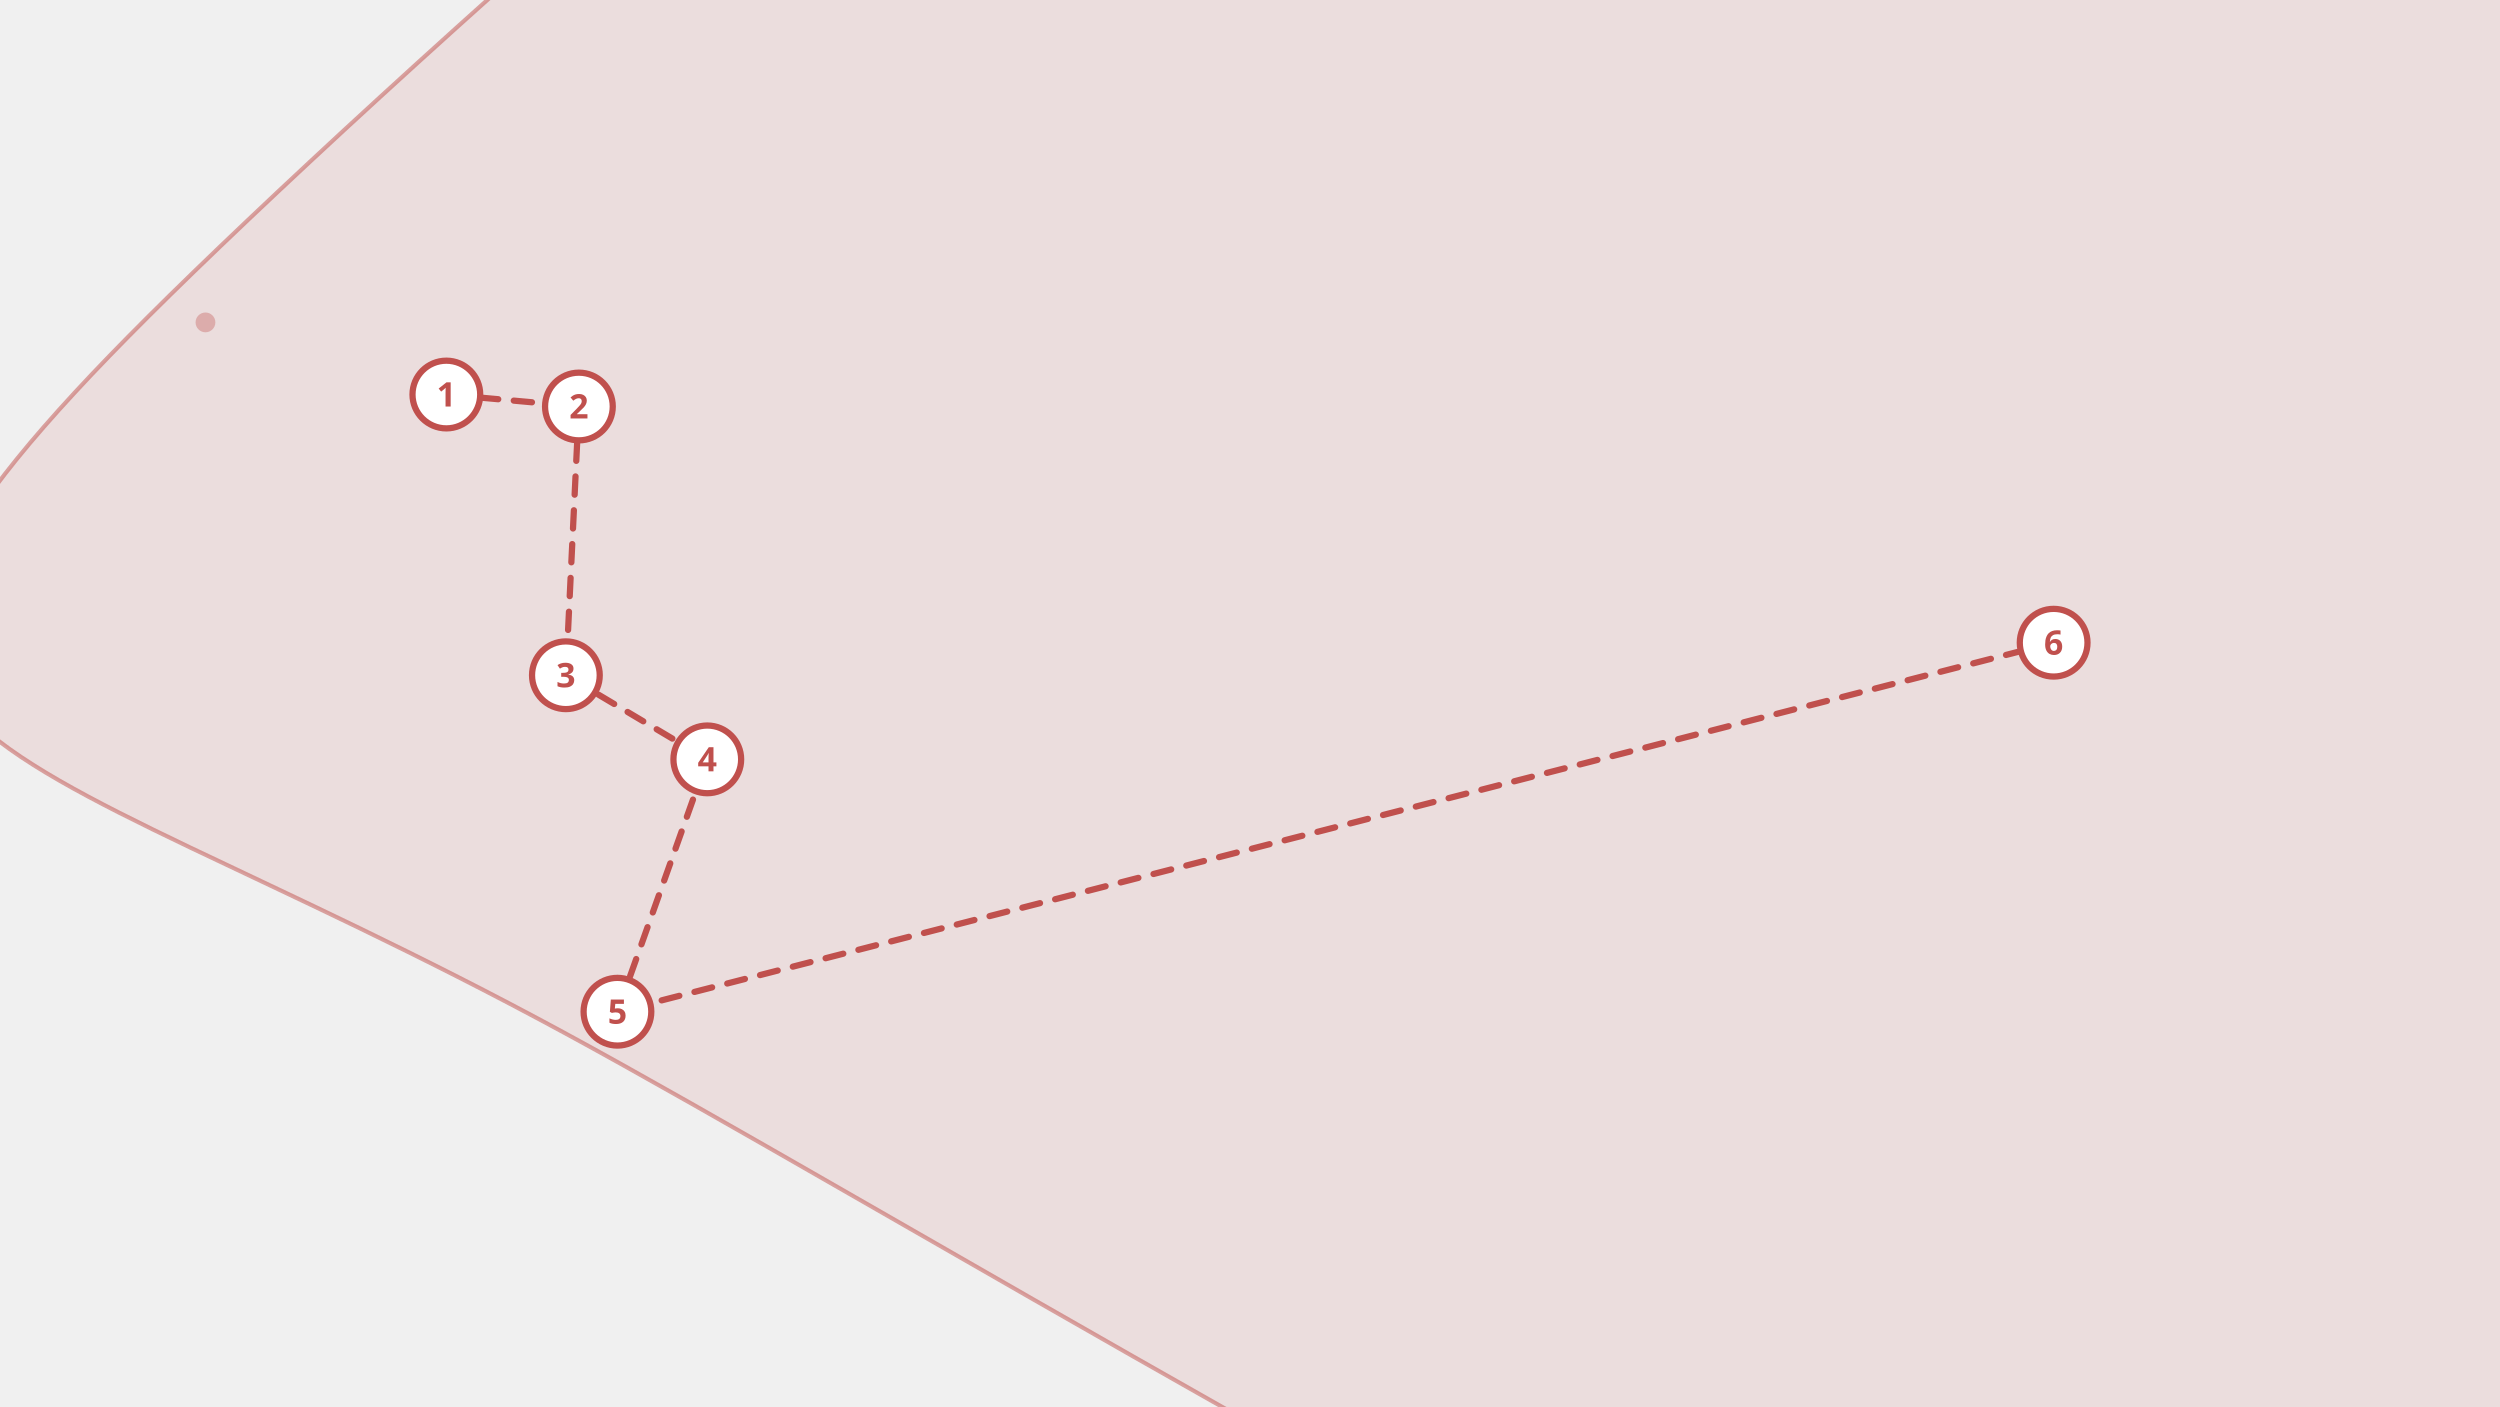
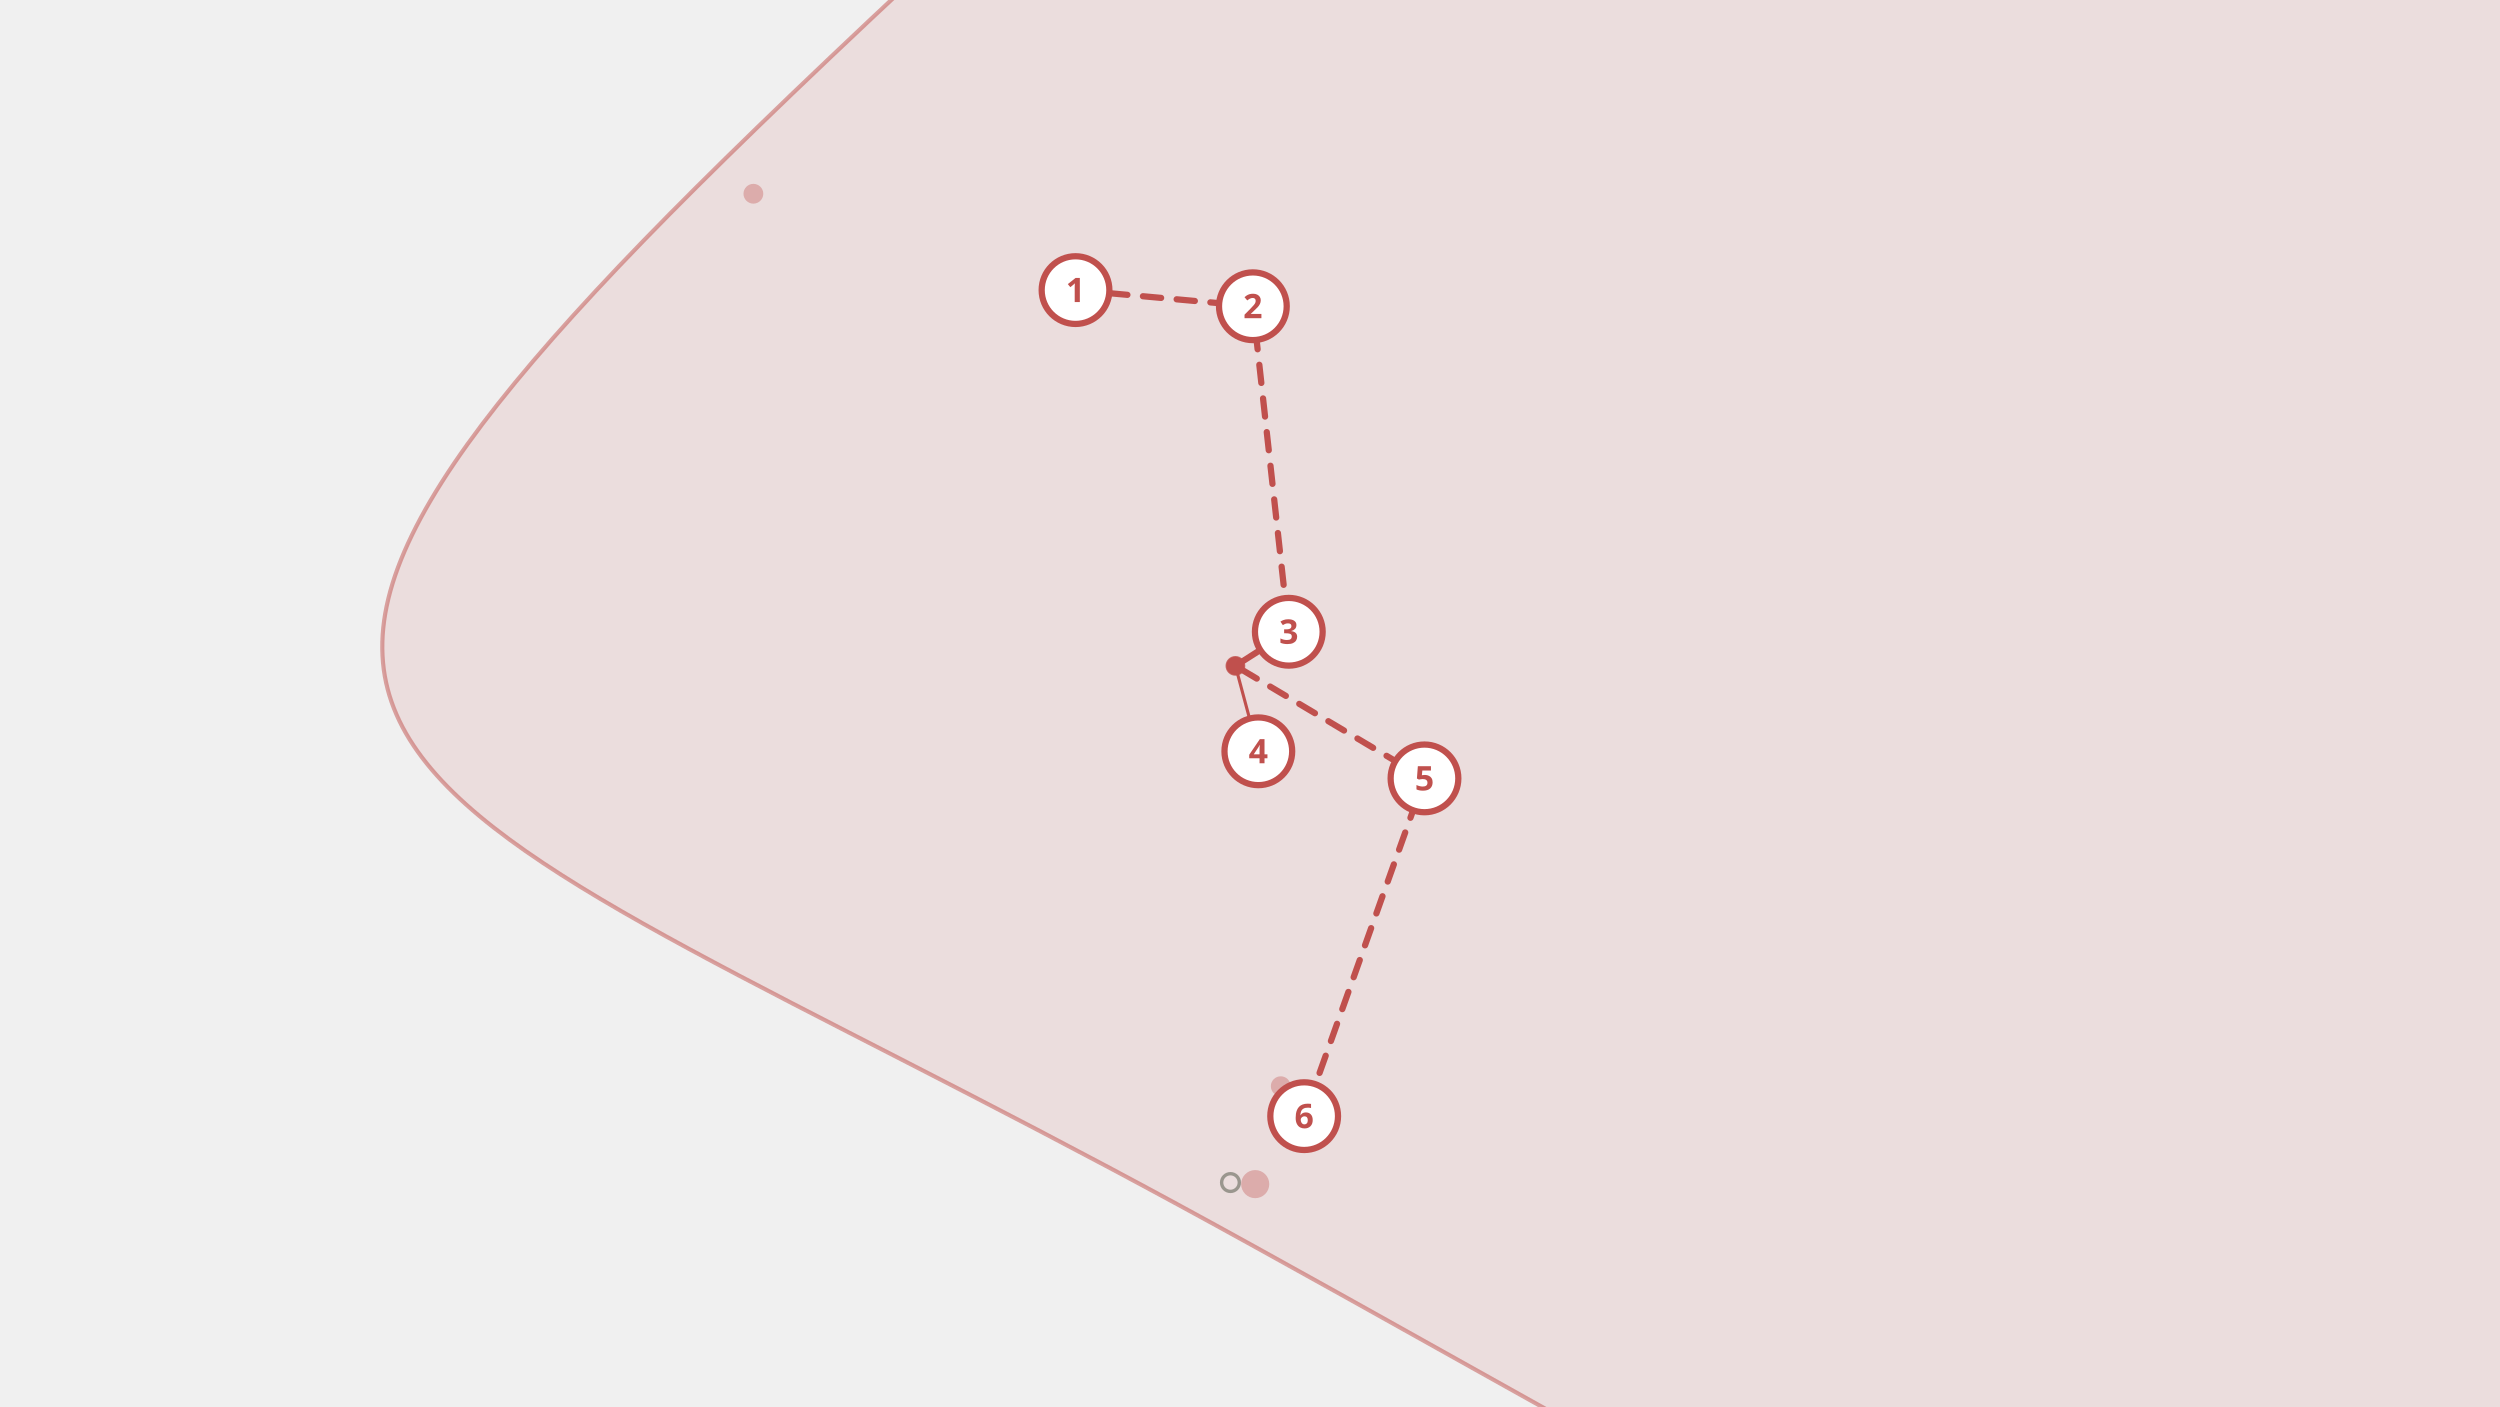
<svg xmlns="http://www.w3.org/2000/svg" viewBox="0 0 960 540" width="960" height="540" role="img" aria-labelledby="t d">
-   <path d="M57 121.5C224.5 -45.4 995.8 -727.4 1221.8 -604.8C1447.9 -482.2 1580.8 690.4 1413.3 857.3C1245.8 1024.2 442.8 519.2 216.7 396.6C-9.3 274 -110.5 288.4 57 121.5Z" fill="#C0504D" fill-opacity=".12" stroke="#C0504D" stroke-opacity=".5" stroke-width="1.6" stroke-linejoin="round" />
-   <circle cx="171.4" cy="151.5" r="5.4" fill="#C0504D" />
-   <circle cx="271.6" cy="291.6" r="5.4" fill="#C0504D" />
-   <circle cx="237.1" cy="388.5" r="5.4" fill="#C0504D" />
-   <circle cx="222.3" cy="156.1" r="3.8" fill="#C0504D" fill-opacity=".8" />
-   <circle cx="217.3" cy="259.3" r="3.8" fill="#C0504D" fill-opacity=".8" />
-   <circle cx="78.9" cy="123.8" r="3.8" fill="#C0504D" fill-opacity=".35" />
-   <circle cx="788.6" cy="246.8" r="5.4" fill="#C0504D" />
-   <path d="M171.4 151.5L222.3 156.1L217.3 259.3L271.6 291.6L237.1 388.5L788.6 246.8" fill="none" stroke="#C0504D" stroke-width="2.4" stroke-dasharray="7 6" stroke-linecap="round" />
-   <circle cx="171.4" cy="151.5" r="13" fill="#fff" stroke="#C0504D" stroke-width="2.4" />
-   <text x="171.4" y="156.1" text-anchor="middle" font-family="Figtree, system-ui, sans-serif" font-size="13" font-weight="700" fill="#C0504D">1</text>
-   <circle cx="222.3" cy="156.1" r="13" fill="#fff" stroke="#C0504D" stroke-width="2.4" />
-   <text x="222.3" y="160.7" text-anchor="middle" font-family="Figtree, system-ui, sans-serif" font-size="13" font-weight="700" fill="#C0504D">2</text>
-   <circle cx="217.3" cy="259.3" r="13" fill="#fff" stroke="#C0504D" stroke-width="2.4" />
-   <text x="217.3" y="263.9" text-anchor="middle" font-family="Figtree, system-ui, sans-serif" font-size="13" font-weight="700" fill="#C0504D">3</text>
-   <circle cx="271.6" cy="291.6" r="13" fill="#fff" stroke="#C0504D" stroke-width="2.4" />
-   <text x="271.6" y="296.2" text-anchor="middle" font-family="Figtree, system-ui, sans-serif" font-size="13" font-weight="700" fill="#C0504D">4</text>
-   <circle cx="237.1" cy="388.5" r="13" fill="#fff" stroke="#C0504D" stroke-width="2.4" />
-   <text x="237.1" y="393.1" text-anchor="middle" font-family="Figtree, system-ui, sans-serif" font-size="13" font-weight="700" fill="#C0504D">5</text>
-   <circle cx="788.6" cy="246.8" r="13" fill="#fff" stroke="#C0504D" stroke-width="2.4" />
-   <text x="788.6" y="251.4" text-anchor="middle" font-family="Figtree, system-ui, sans-serif" font-size="13" font-weight="700" fill="#C0504D">6</text>
+   <path d="M267.4 71.9C494.4 -154.2 1514.2 -1057.2 1814.5 -894.1C2114.8 -731 2296.5 824.3 2069.4 1050.4C1842.4 1276.5 752.5 625.6 452.2 462.5C151.9 299.4 40.3 298 267.4 71.9Z" fill="#C0504D" fill-opacity=".12" stroke="#C0504D" stroke-opacity=".5" stroke-width="1.6" stroke-linejoin="round" />
+   <circle cx="413" cy="111.4" r="5.4" fill="#C0504D" />
+   <circle cx="547" cy="298.9" r="5.4" fill="#C0504D" />
+   <circle cx="500.8" cy="428.6" r="5.4" fill="#C0504D" />
+   <circle cx="481.1" cy="117.6" r="3.8" fill="#C0504D" fill-opacity=".8" />
+   <circle cx="474.4" cy="255.7" r="3.8" fill="#C0504D" fill-opacity=".8" />
+   <circle cx="289.3" cy="74.4" r="3.8" fill="#C0504D" fill-opacity=".35" />
+   <circle cx="494.9" cy="242.6" r="5.4" fill="#C0504D" />
+   <circle cx="482" cy="454.7" r="5.4" fill="#C0504D" fill-opacity=".35" />
+   <circle cx="491.8" cy="417.1" r="3.8" fill="#C0504D" fill-opacity=".35" />
+   <circle cx="472.5" cy="454.1" r="3.4" fill="none" stroke="#9A968E" stroke-width="1.3" />
+   <path d="M413 111.4L481.1 117.6L494.9 242.6L474.4 255.7L547 298.9L500.8 428.6" fill="none" stroke="#C0504D" stroke-width="2.4" stroke-dasharray="7 6" stroke-linecap="round" />
+   <circle cx="413" cy="111.4" r="13" fill="#fff" stroke="#C0504D" stroke-width="2.4" />
+   <text x="413" y="116" text-anchor="middle" font-family="Figtree, system-ui, sans-serif" font-size="13" font-weight="700" fill="#C0504D">1</text>
+   <circle cx="481.1" cy="117.6" r="13" fill="#fff" stroke="#C0504D" stroke-width="2.4" />
+   <text x="481.1" y="122.2" text-anchor="middle" font-family="Figtree, system-ui, sans-serif" font-size="13" font-weight="700" fill="#C0504D">2</text>
+   <circle cx="494.9" cy="242.6" r="13" fill="#fff" stroke="#C0504D" stroke-width="2.4" />
+   <text x="494.9" y="247.2" text-anchor="middle" font-family="Figtree, system-ui, sans-serif" font-size="13" font-weight="700" fill="#C0504D">3</text>
+   <path d="M474.4 255.7L483.2 288.5" stroke="#C0504D" stroke-width="1.2" />
+   <circle cx="474.4" cy="255.7" r="3.5" fill="#C0504D" />
+   <circle cx="483.2" cy="288.5" r="13" fill="#fff" stroke="#C0504D" stroke-width="2.4" />
+   <text x="483.2" y="293.1" text-anchor="middle" font-family="Figtree, system-ui, sans-serif" font-size="13" font-weight="700" fill="#C0504D">4</text>
+   <circle cx="547" cy="298.9" r="13" fill="#fff" stroke="#C0504D" stroke-width="2.4" />
+   <text x="547" y="303.5" text-anchor="middle" font-family="Figtree, system-ui, sans-serif" font-size="13" font-weight="700" fill="#C0504D">5</text>
+   <circle cx="500.8" cy="428.6" r="13" fill="#fff" stroke="#C0504D" stroke-width="2.4" />
+   <text x="500.8" y="433.2" text-anchor="middle" font-family="Figtree, system-ui, sans-serif" font-size="13" font-weight="700" fill="#C0504D">6</text>
</svg>
